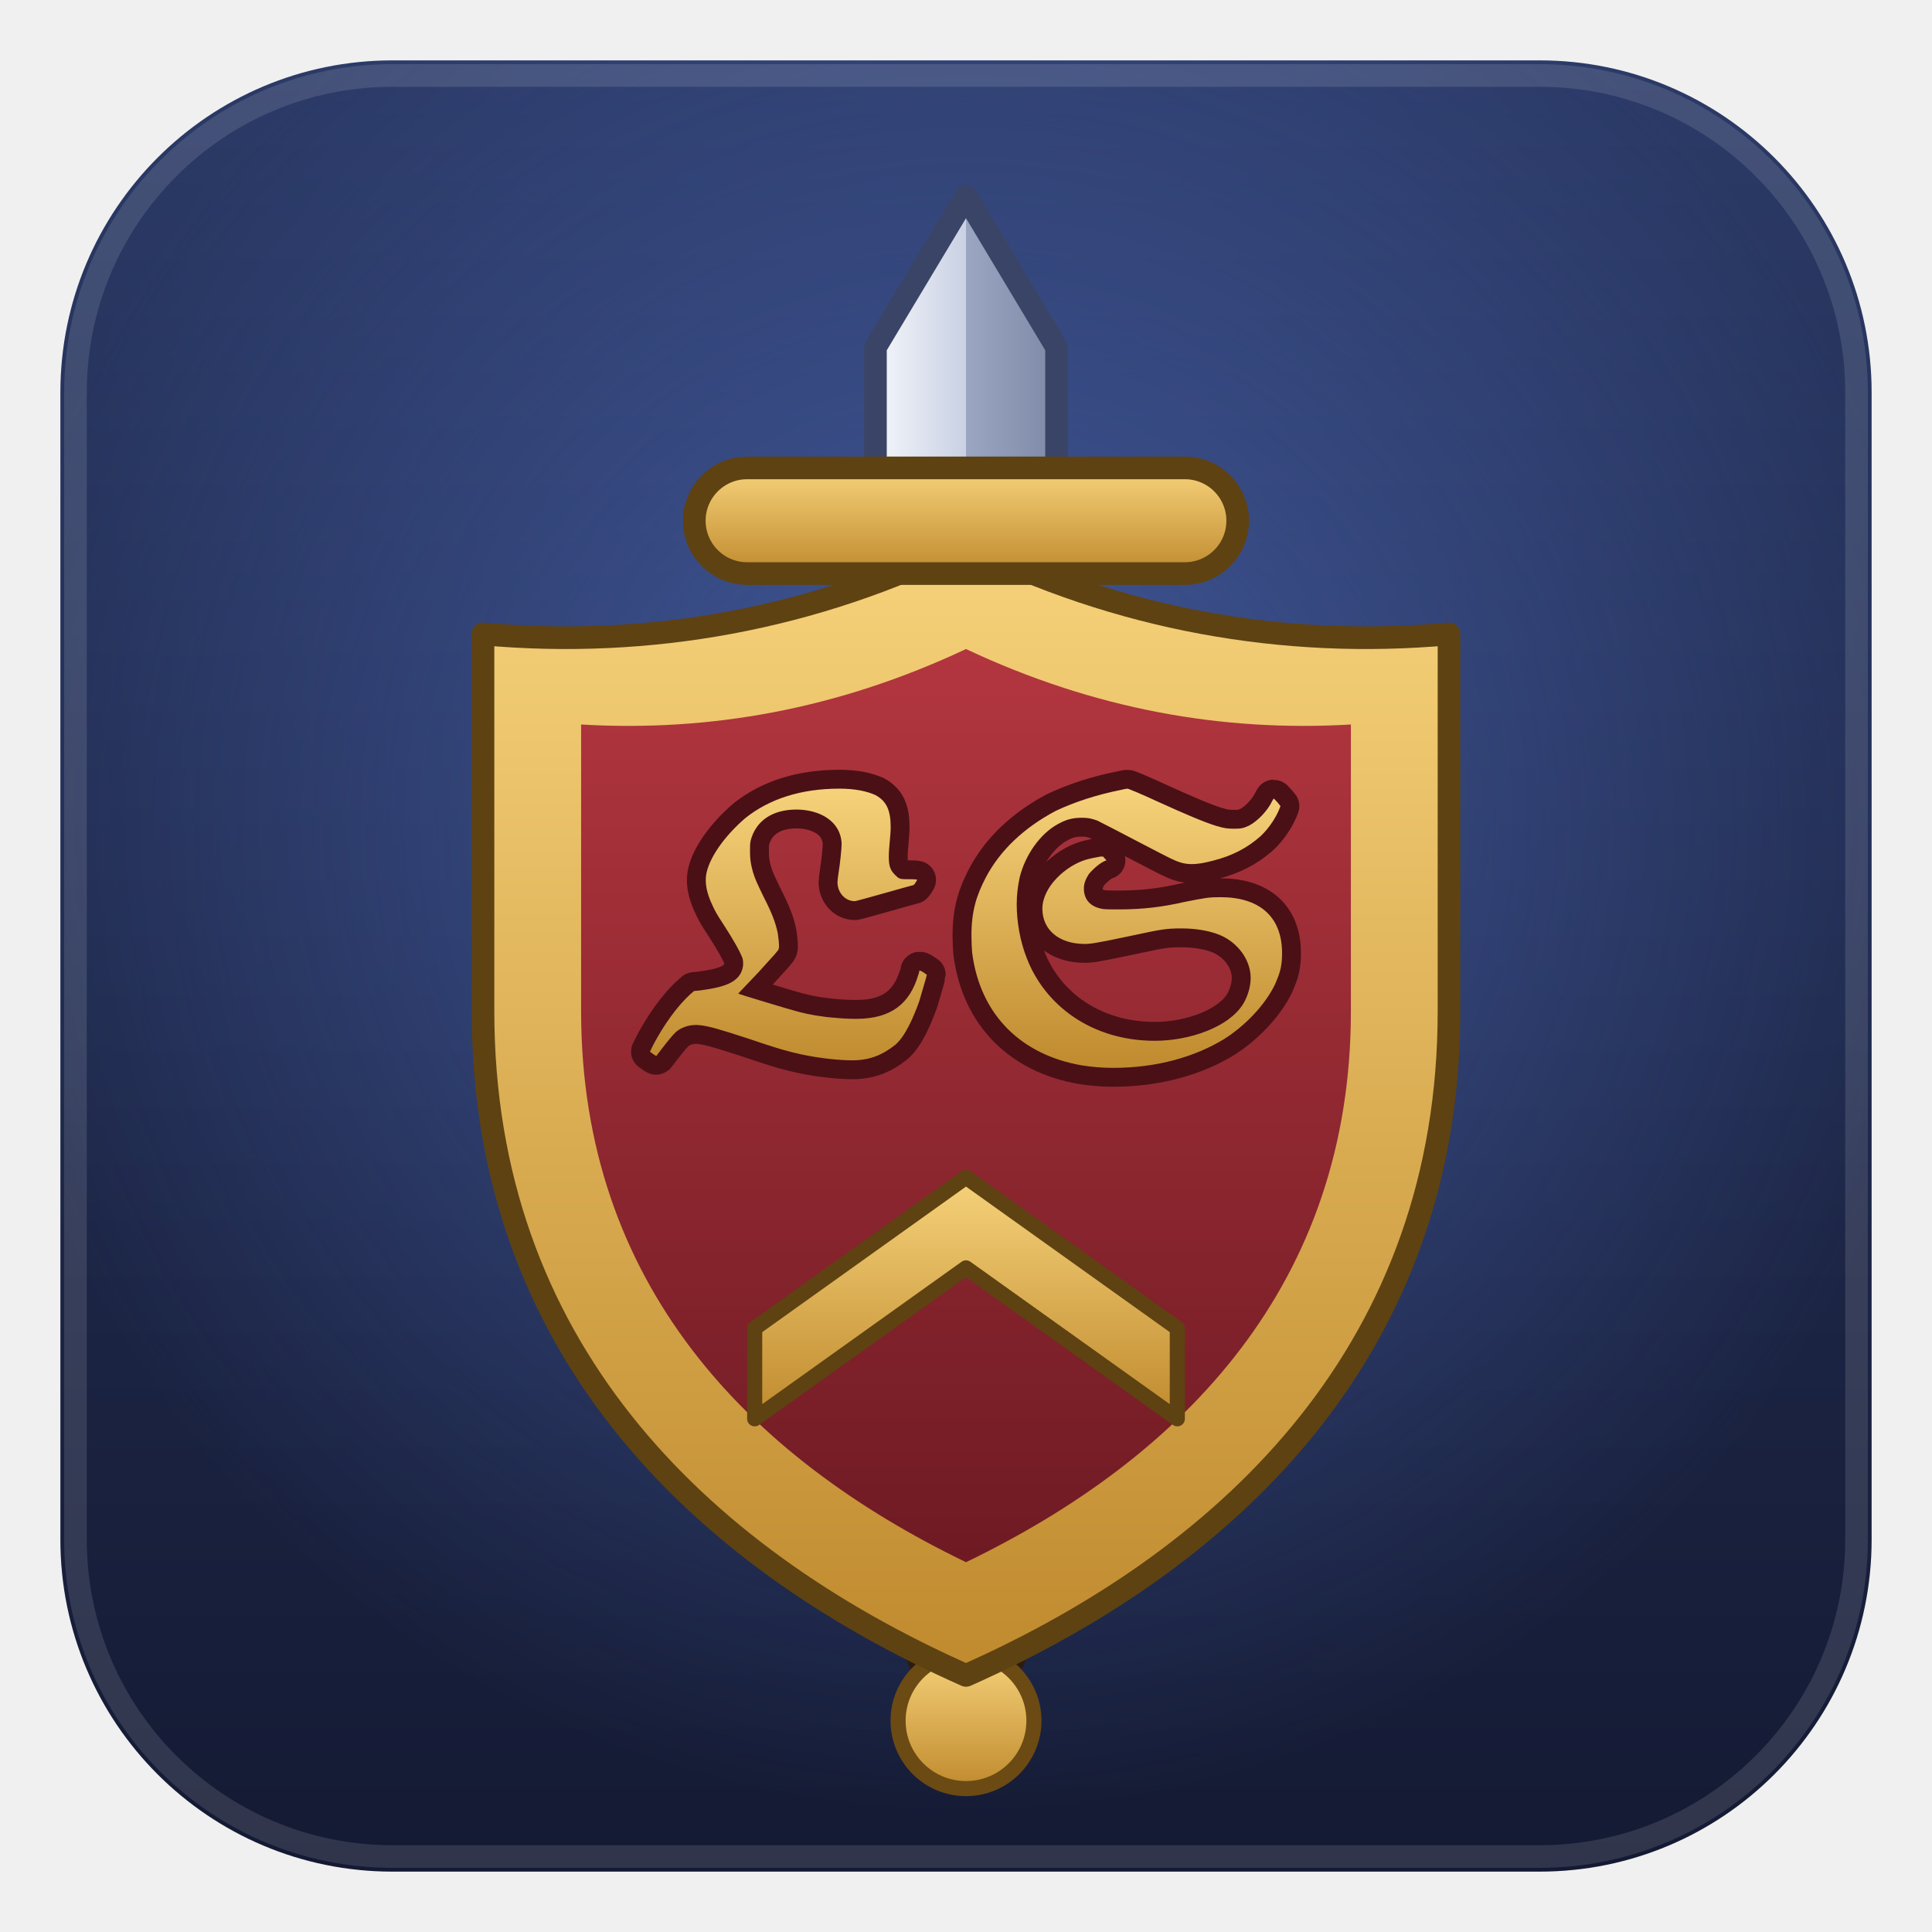
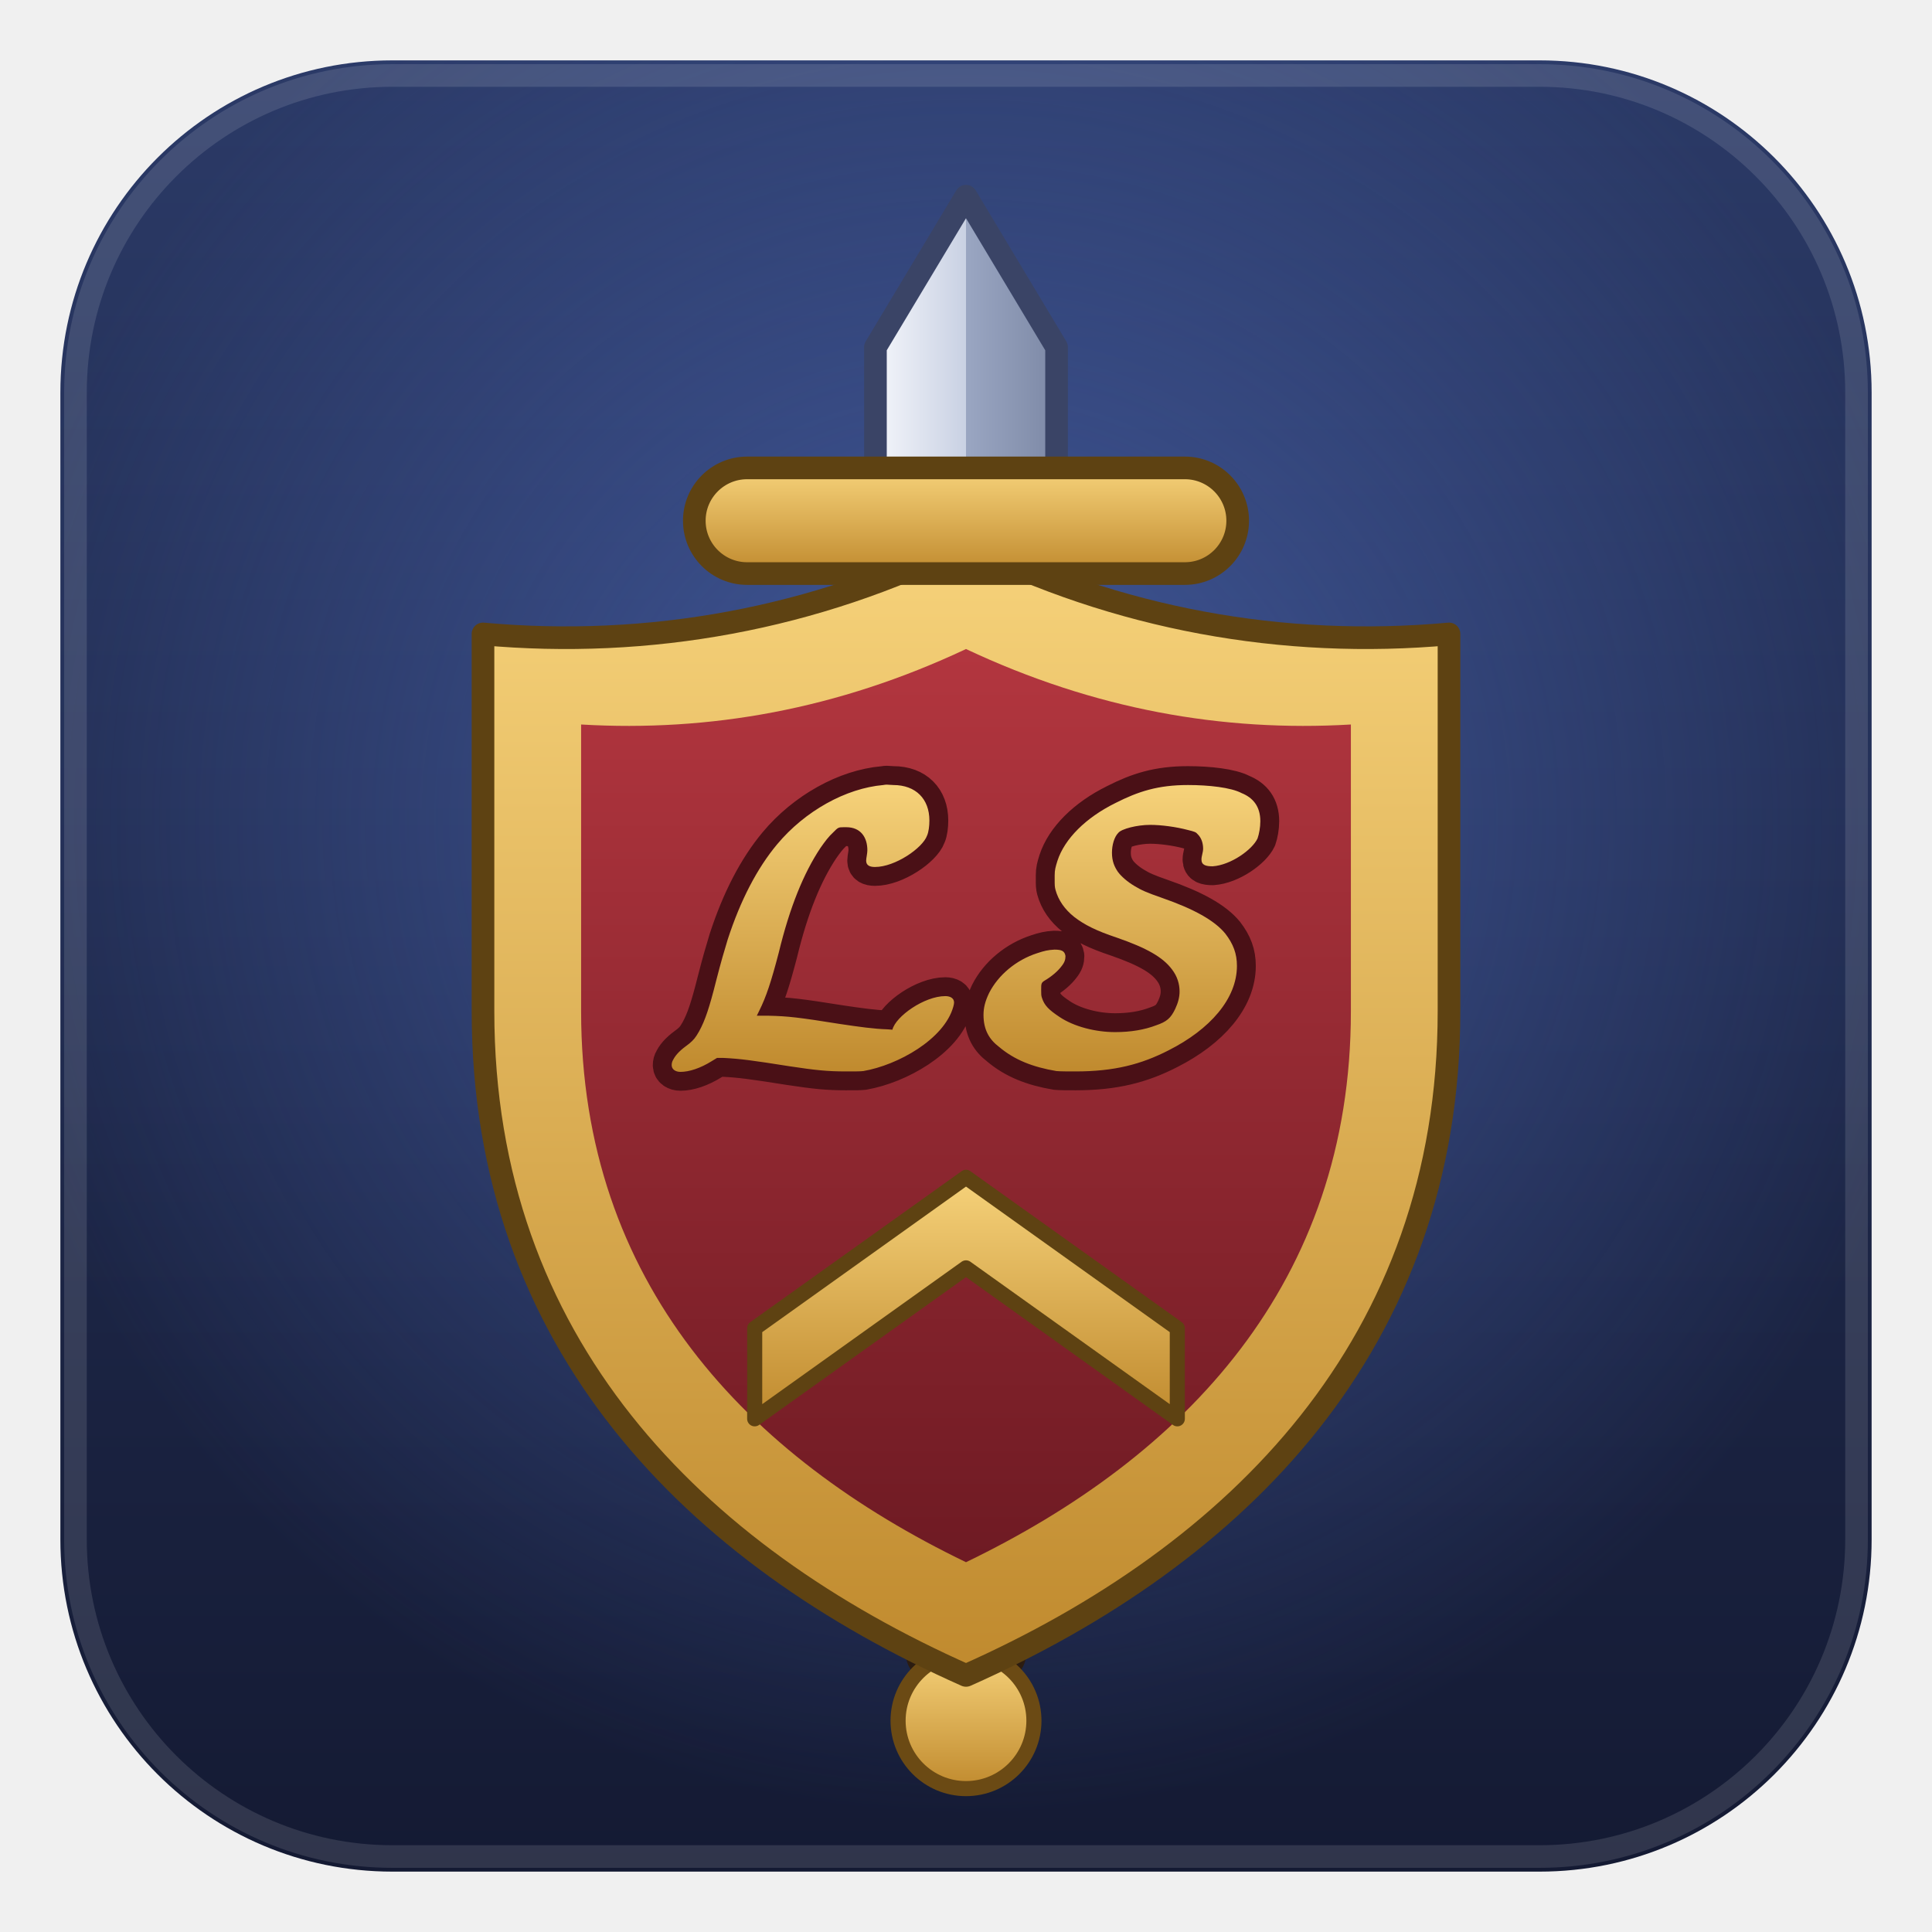
<svg xmlns="http://www.w3.org/2000/svg" width="256" height="256" viewBox="0 0 256 256">
  <defs>
    <linearGradient id="bg" x1="0" y1="0" x2="0" y2="1">
      <stop offset="0" stop-color="#2b3a67" />
      <stop offset="1" stop-color="#141a33" />
    </linearGradient>
    <radialGradient id="glow" cx="0.5" cy="0.42" r="0.55">
      <stop offset="0" stop-color="#5b7bd5" stop-opacity="0.55" />
      <stop offset="1" stop-color="#5b7bd5" stop-opacity="0" />
    </radialGradient>
    <linearGradient id="blade" x1="0" y1="0" x2="1" y2="0">
      <stop offset="0" stop-color="#f4f6fb" />
      <stop offset="0.5" stop-color="#c9d1e3" />
      <stop offset="0.5" stop-color="#9aa6c2" />
      <stop offset="1" stop-color="#7d89a6" />
    </linearGradient>
    <linearGradient id="gold" x1="0" y1="0" x2="0" y2="1">
      <stop offset="0" stop-color="#f6d27a" />
      <stop offset="1" stop-color="#c08a2e" />
    </linearGradient>
    <linearGradient id="face" x1="0" y1="0" x2="0" y2="1">
      <stop offset="0" stop-color="#b3363f" />
      <stop offset="1" stop-color="#6e1a23" />
    </linearGradient>
  </defs>
  <rect x="8" y="8" width="240" height="240" rx="44" fill="url(#bg)" />
  <rect x="8" y="8" width="240" height="240" rx="44" fill="url(#glow)" />
  <rect x="10" y="10" width="236" height="236" rx="42" fill="none" stroke="#ffffff" stroke-opacity="0.12" stroke-width="3" />
  <path d="M128 26 L140 46 L140 150 L116 150 L116 46 Z" fill="url(#blade)" stroke="#3a4466" stroke-width="3" stroke-linejoin="round" />
  <rect x="121" y="196" width="14" height="26" rx="3" fill="#5a3a22" stroke="#2c1c10" stroke-width="2" />
  <circle cx="128" cy="228" r="9" fill="url(#gold)" stroke="#6b4a14" stroke-width="2" />
  <path d="M128 72 C108 82 86 86 64 84 L64 134 C64 178 92 206 128 222 C164 206 192 178 192 134 L192 84 C170 86 148 82 128 72 Z" fill="url(#gold)" stroke="#5e4212" stroke-width="3" stroke-linejoin="round" />
  <path d="M128 86 C111 94 94 97 77 96 L77 134 C77 170 99 193 128 207 C157 193 179 170 179 134 L179 96 C162 97 145 94 128 86 Z" fill="url(#face)" />
-   <path d="M111.52 111.78 C111.52 112.47 111.31 114.45 111.12 115.61 C111.02 116.3 110.97 116.66 110.97 116.91 C110.97 118.2 111.92 119.41 113.27 119.41 C113.52 119.41 120.97 117.27 121.06 117.27 C121.12 117.27 121.42 116.81 121.52 116.61 C121.56 116.56 121.52 116.5 120.56 116.5 C119.38 116.5 119.17 116.5 118.77 116.09 C118.02 115.41 117.77 114.88 117.77 113.52 C117.77 112.36 118.02 110.67 118.02 109.62 C118.02 107.36 117.47 106.16 116.02 105.36 C114.81 104.81 113.22 104.5 111.22 104.5 C106.02 104.5 101.92 105.91 98.81 108.36 C95.97 110.78 93.88 113.78 93.56 115.98 C93.52 116.19 93.52 116.45 93.52 116.66 C93.52 117.61 93.81 118.7 94.38 119.91 C94.72 120.66 94.92 121.06 95.81 122.41 C97.27 124.66 98.06 126.11 98.38 126.95 C98.47 127.31 98.47 127.45 98.47 127.81 C98.27 130.36 95.52 130.86 92.67 131.25 L91.97 131.31 L91.52 131.7 C89.67 133.36 87.88 135.95 86.56 138.45 L86.12 139.36 C86.31 139.5 86.92 139.95 86.97 139.91 C87.02 139.86 87.31 139.45 87.67 139.0 C88.47 137.95 89.17 137.11 89.56 136.75 C90.22 136.16 91.22 135.81 92.27 135.81 C92.47 135.81 92.67 135.86 92.88 135.86 C94.02 136.0 95.42 136.41 98.97 137.56 C102.92 138.91 104.62 139.41 106.92 139.86 C108.92 140.25 111.31 140.5 112.92 140.5 C115.31 140.5 116.97 139.75 118.62 138.45 C119.97 137.31 121.06 134.75 121.81 132.66 C122.06 131.75 122.81 129.31 122.81 129.16 C122.81 129.16 121.81 128.41 121.81 128.66 C121.81 128.7 121.77 128.95 121.67 129.2 C120.56 132.95 118.12 135.0 113.47 135.0 C112.56 135.0 111.42 134.95 110.62 134.86 C108.97 134.75 107.06 134.41 105.77 134.06 C104.77 133.81 97.81 131.7 97.81 131.66 L100.52 128.81 C102.62 126.5 103.17 125.91 103.17 125.75 C103.22 125.66 103.22 125.5 103.22 125.31 C103.22 124.81 103.12 124.11 103.06 123.66 C102.77 122.25 102.27 120.95 101.17 118.81 C100.31 117.02 100.06 116.5 99.77 115.56 C99.47 114.45 99.38 113.88 99.38 112.78 C99.38 111.98 99.38 111.83 99.47 111.36 C100.17 108.73 102.38 107.27 105.52 107.27 C108.52 107.27 111.38 108.73 111.52 111.78 Z M143.77 125.08 C144.52 125.08 145.52 124.92 149.77 124.02 C153.77 123.17 154.38 123.02 156.56 123.02 C158.47 123.02 160.22 123.33 161.56 123.86 C164.02 124.86 165.72 127.2 165.72 129.58 C165.72 130.75 165.31 132.08 164.72 133.03 C162.88 136.05 157.72 137.91 153.02 137.91 C144.67 137.91 138.47 133.23 136.06 126.98 C135.17 124.75 134.72 122.16 134.72 119.8 C134.72 118.53 134.88 117.31 135.12 116.23 C135.88 113.2 137.88 110.45 140.17 109.2 C141.27 108.59 142.12 108.36 143.31 108.36 C144.17 108.36 144.47 108.42 145.38 108.72 C147.47 109.75 154.97 113.75 155.47 113.91 C156.31 114.31 157.06 114.5 157.92 114.5 C158.67 114.5 159.52 114.36 160.67 114.06 C163.27 113.41 165.27 112.36 167.02 110.81 C168.22 109.69 169.22 108.11 169.67 106.81 L169.27 106.31 C169.02 106.06 168.81 105.81 168.77 105.81 C168.77 105.81 168.67 105.95 168.56 106.16 C167.97 107.41 166.67 108.78 165.52 109.39 C164.77 109.75 164.42 109.81 163.52 109.81 C162.62 109.81 162.22 109.75 161.17 109.44 C159.47 108.91 157.02 107.86 153.52 106.27 C151.12 105.16 149.52 104.5 149.38 104.5 C149.31 104.5 148.97 104.56 148.56 104.66 C145.31 105.31 142.38 106.27 139.88 107.45 C135.67 109.69 132.52 112.66 130.62 116.28 C129.42 118.58 128.72 120.66 128.72 123.97 C128.72 124.81 128.77 125.66 128.81 126.19 C129.88 134.67 135.52 139.81 143.31 141.16 C144.56 141.36 145.97 141.5 147.47 141.5 C153.38 141.5 158.38 140.0 162.17 137.7 C164.88 136.0 167.62 133.23 168.97 130.38 C169.56 129.0 169.88 128.16 169.88 126.3 C169.88 121.36 166.77 118.88 161.72 118.88 C160.22 118.88 159.81 118.94 156.77 119.55 C154.12 120.16 151.42 120.5 148.38 120.5 C147.42 120.5 146.47 120.5 146.17 120.45 C144.56 120.2 143.62 119.28 143.62 117.72 C143.62 117.05 143.88 116.44 144.27 115.83 C144.81 115.17 145.88 114.2 146.62 114.0 L146.38 113.75 L146.17 113.5 L145.81 113.5 C145.38 113.56 144.38 113.77 143.88 113.92 C141.22 114.72 138.12 117.52 138.12 120.41 C138.12 123.17 140.27 125.08 143.77 125.08 Z M173.62 139.5" fill="url(#gold)" stroke="#4a1016" stroke-width="5" stroke-linejoin="round" paint-order="stroke" />
+   <path d="M90.16 142.03 C91.32 142.03 92.8 141.55 94.32 140.6 L95.01 140.18 L95.85 140.18 C98.07 140.29 99.59 140.49 104.65 141.29 C108.08 141.81 109.66 141.97 112.08 141.97 C113.51 141.97 113.93 141.97 114.4 141.92 C118.99 141.13 125.1 137.7 126.31 133.42 C126.37 133.21 126.42 132.99 126.42 132.84 C126.42 132.25 125.89 131.99 125.26 131.99 C122.47 131.99 118.67 134.69 118.25 136.44 L117.57 136.39 C115.83 136.34 113.83 136.06 111.35 135.69 C105.76 134.8 104.44 134.65 101.86 134.59 L100.28 134.59 L100.59 133.96 C101.54 132.05 102.18 130.09 103.18 126.27 C104.65 120.18 106.5 115.68 108.71 112.36 C109.34 111.46 109.77 110.88 110.45 110.25 C111.03 109.66 111.09 109.61 111.77 109.61 L112.14 109.61 C114.03 109.61 114.93 110.93 114.93 112.67 C114.93 113.09 114.77 113.72 114.77 114.04 C114.77 114.67 115.24 114.88 115.94 114.88 C118.62 114.88 122.26 112.36 122.84 110.72 C123.05 110.25 123.15 109.46 123.15 108.72 C123.15 105.88 121.36 104.02 118.36 104.02 C118.04 104.02 117.78 103.97 117.52 103.97 C117.25 103.97 117.09 104.02 117.04 104.02 C112.08 104.45 106.66 107.46 102.97 111.88 C100.33 115.04 98.12 119.28 96.43 124.47 C95.96 126.01 95.54 127.44 94.9 129.93 C94.01 133.48 93.43 135.22 92.64 136.65 C92.16 137.5 91.9 137.81 91.32 138.29 C90.16 139.13 89.58 139.7 89.21 140.4 C89.05 140.66 89.0 140.92 89.0 141.13 C89.0 141.71 89.53 142.03 90.16 142.03 Z M139.7 125.83 C138.85 125.88 138.38 125.99 137.44 126.3 C134.64 127.2 132.27 129.2 131.06 131.58 C130.53 132.69 130.32 133.54 130.32 134.48 C130.32 136.49 131.11 137.75 132.37 138.71 C134.43 140.45 136.85 141.39 139.97 141.92 C140.49 141.97 141.49 141.97 142.54 141.97 C147.66 141.97 151.24 141.02 154.83 139.18 C160.36 136.39 163.9 132.32 163.9 127.99 C163.9 126.36 163.42 125.09 162.36 123.71 C160.94 121.97 158.2 120.44 153.93 118.96 C151.98 118.28 151.24 117.96 150.29 117.38 C149.39 116.84 148.6 116.16 148.13 115.53 C147.66 114.84 147.34 114.1 147.34 112.99 C147.34 111.94 147.66 110.88 148.18 110.36 C148.6 109.83 150.66 109.3 152.4 109.3 C153.87 109.3 155.83 109.56 157.41 109.98 C158.3 110.2 158.46 110.25 158.72 110.56 C159.2 111.04 159.42 111.73 159.42 112.46 C159.42 112.94 159.2 113.42 159.2 113.89 C159.2 114.63 159.78 114.79 160.68 114.79 C163.1 114.63 165.95 112.57 166.63 111.1 C166.84 110.51 167.0 109.61 167.0 108.82 C167.0 106.87 166.05 105.71 164.52 105.09 C163.1 104.34 160.15 104.02 157.41 104.02 C153.45 104.02 150.82 104.87 147.81 106.4 C143.86 108.35 141.07 111.15 140.12 114.05 C139.86 114.89 139.75 115.26 139.75 116.0 L139.75 116.48 C139.75 117.32 139.75 117.48 139.86 117.91 C140.23 119.27 141.07 120.49 142.34 121.5 C143.7 122.55 145.28 123.34 147.98 124.24 C151.93 125.61 154.09 126.83 155.3 128.46 C155.99 129.36 156.3 130.37 156.3 131.37 C156.3 132.16 156.09 132.9 155.72 133.69 C155.14 134.9 154.61 135.38 153.19 135.86 C151.67 136.44 149.87 136.76 147.76 136.76 C145.13 136.76 142.28 136.02 140.39 134.75 C138.96 133.8 138.38 133.22 138.06 132.21 C137.96 131.9 137.96 131.74 137.96 131.16 C137.96 130.32 137.96 130.21 138.49 129.89 C139.38 129.36 140.17 128.68 140.65 128.04 C141.07 127.52 141.18 127.15 141.18 126.67 C141.07 125.99 140.65 125.83 139.7 125.83 Z M165.9 140.91" fill="url(#gold)" stroke="#4a1016" stroke-width="5" stroke-linejoin="round" paint-order="stroke" />
  <path d="M100 176 L128 156 L156 176 L156 188 L128 168 L100 188 Z" fill="url(#gold)" stroke="#5e4212" stroke-width="2" stroke-linejoin="round" />
  <rect x="92" y="62" width="72" height="14" rx="7" fill="url(#gold)" stroke="#5e4212" stroke-width="3" />
</svg>
